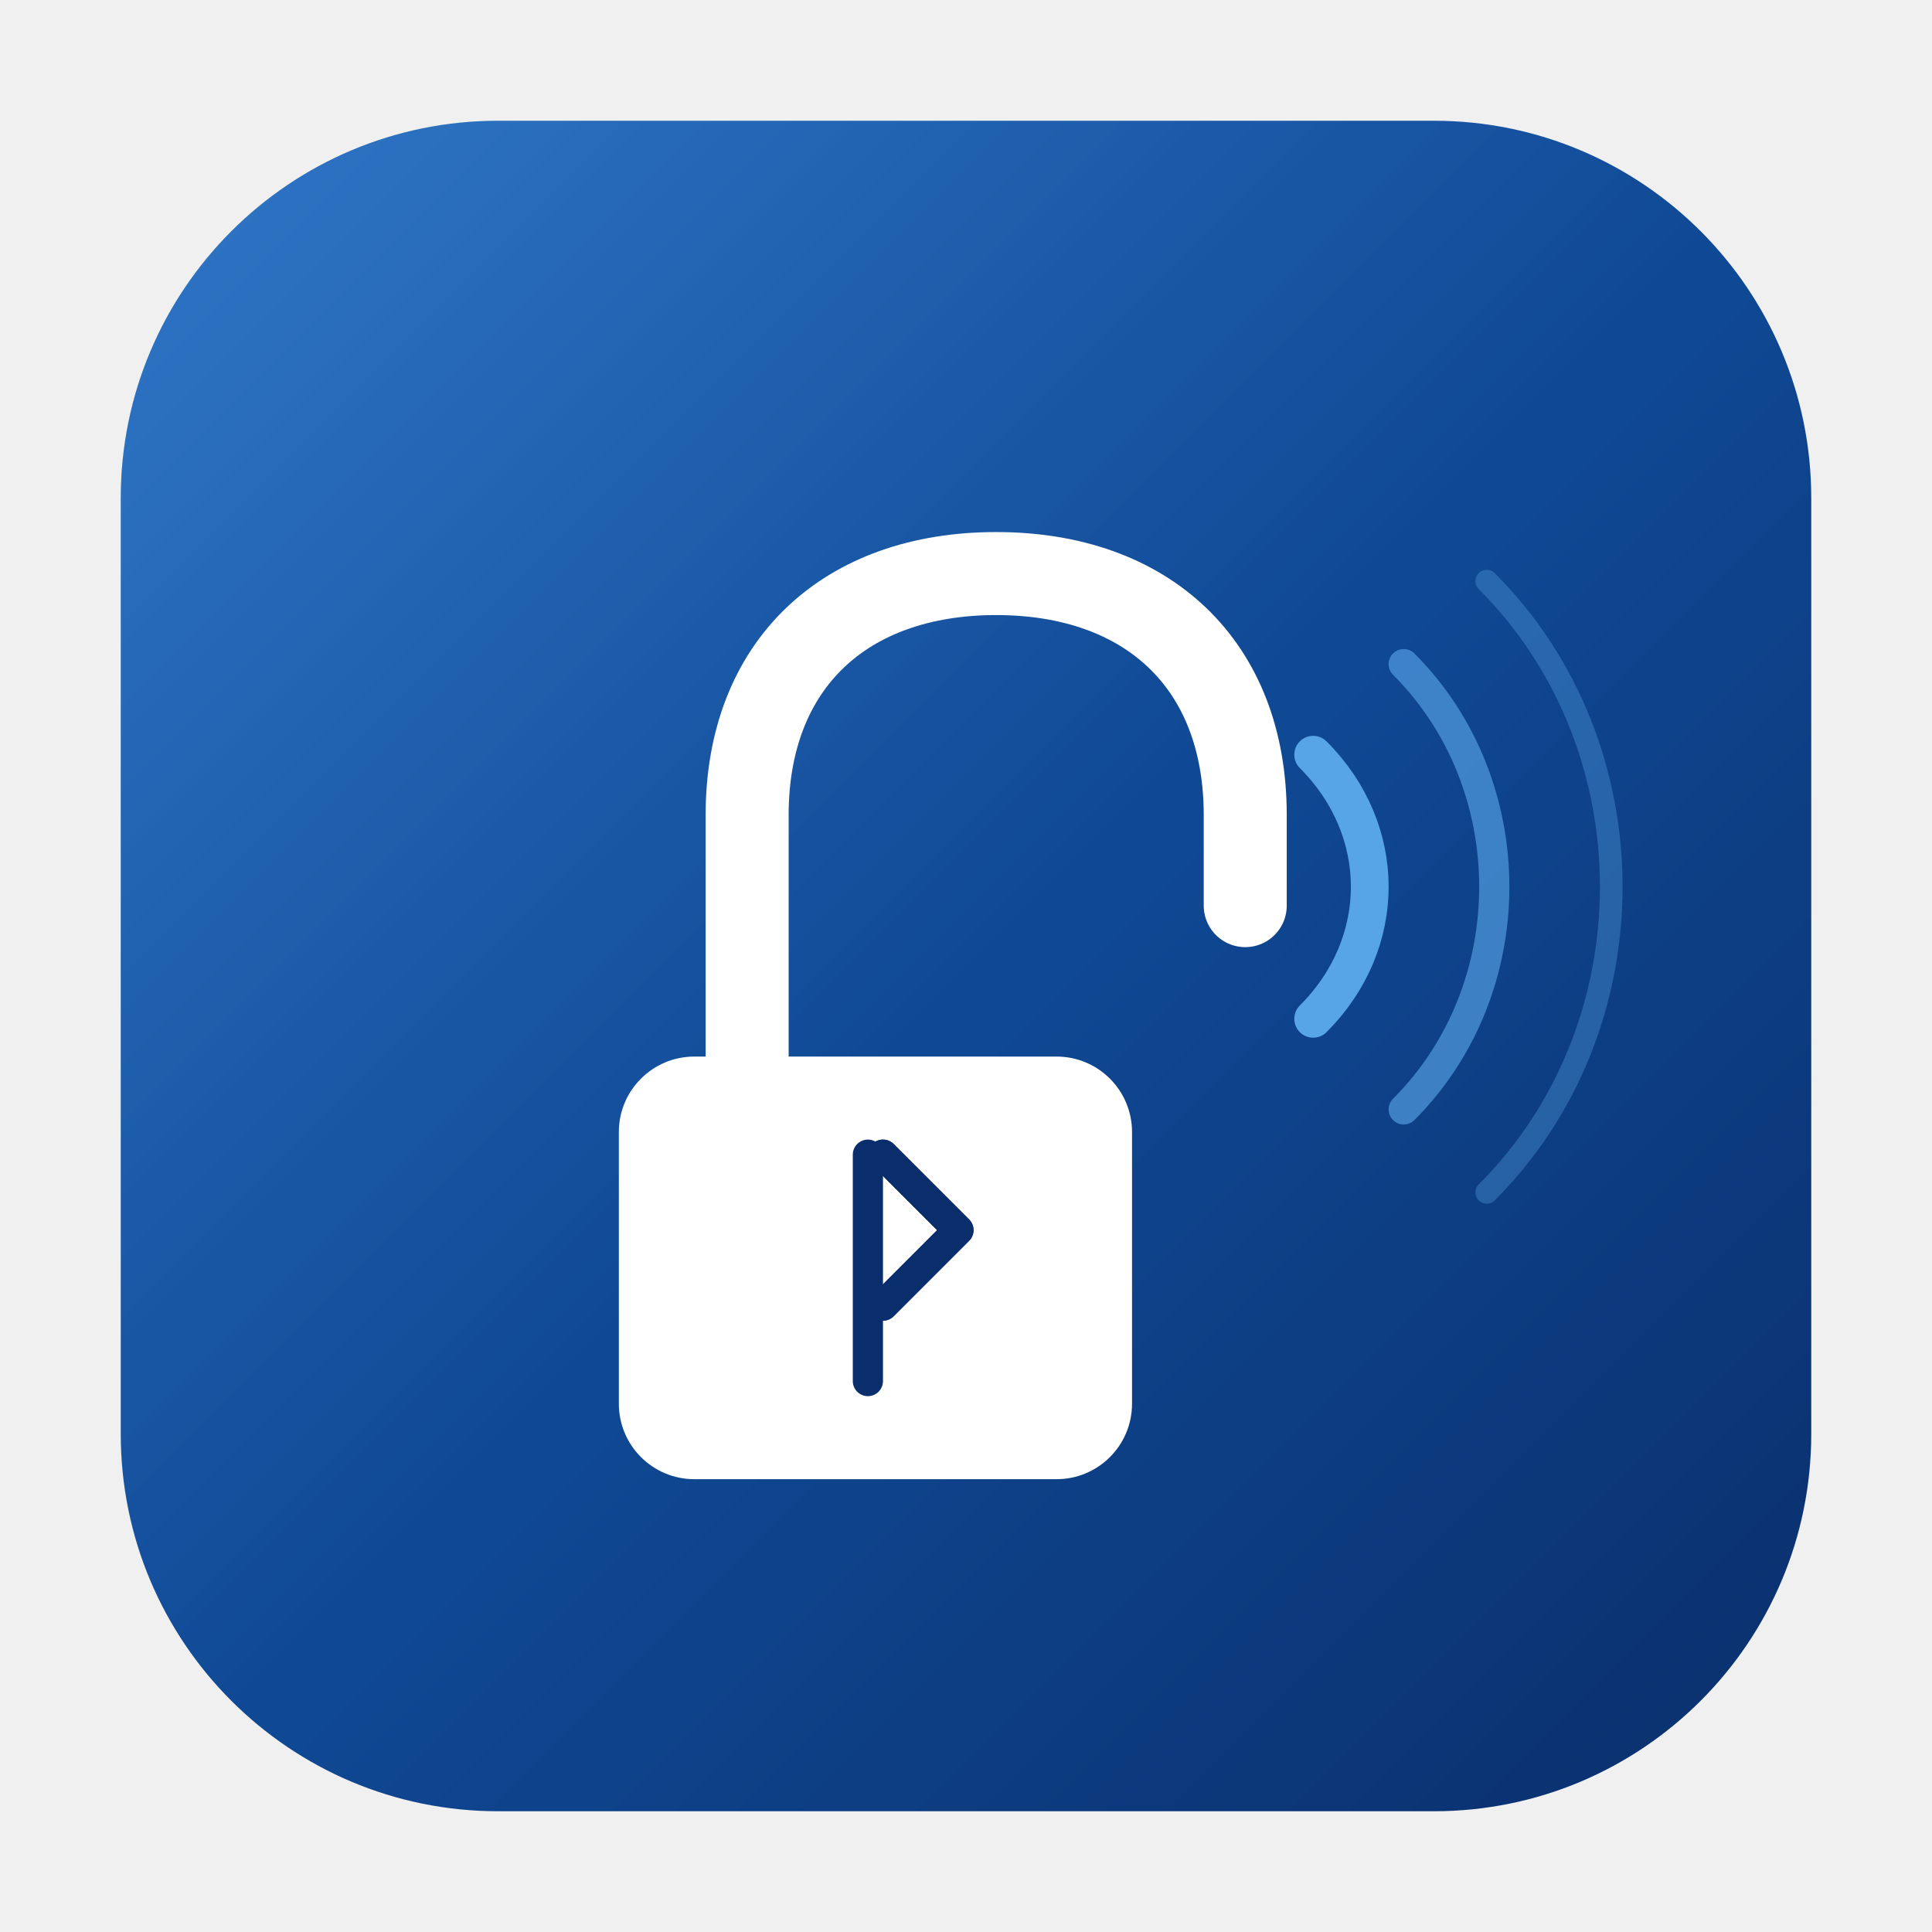
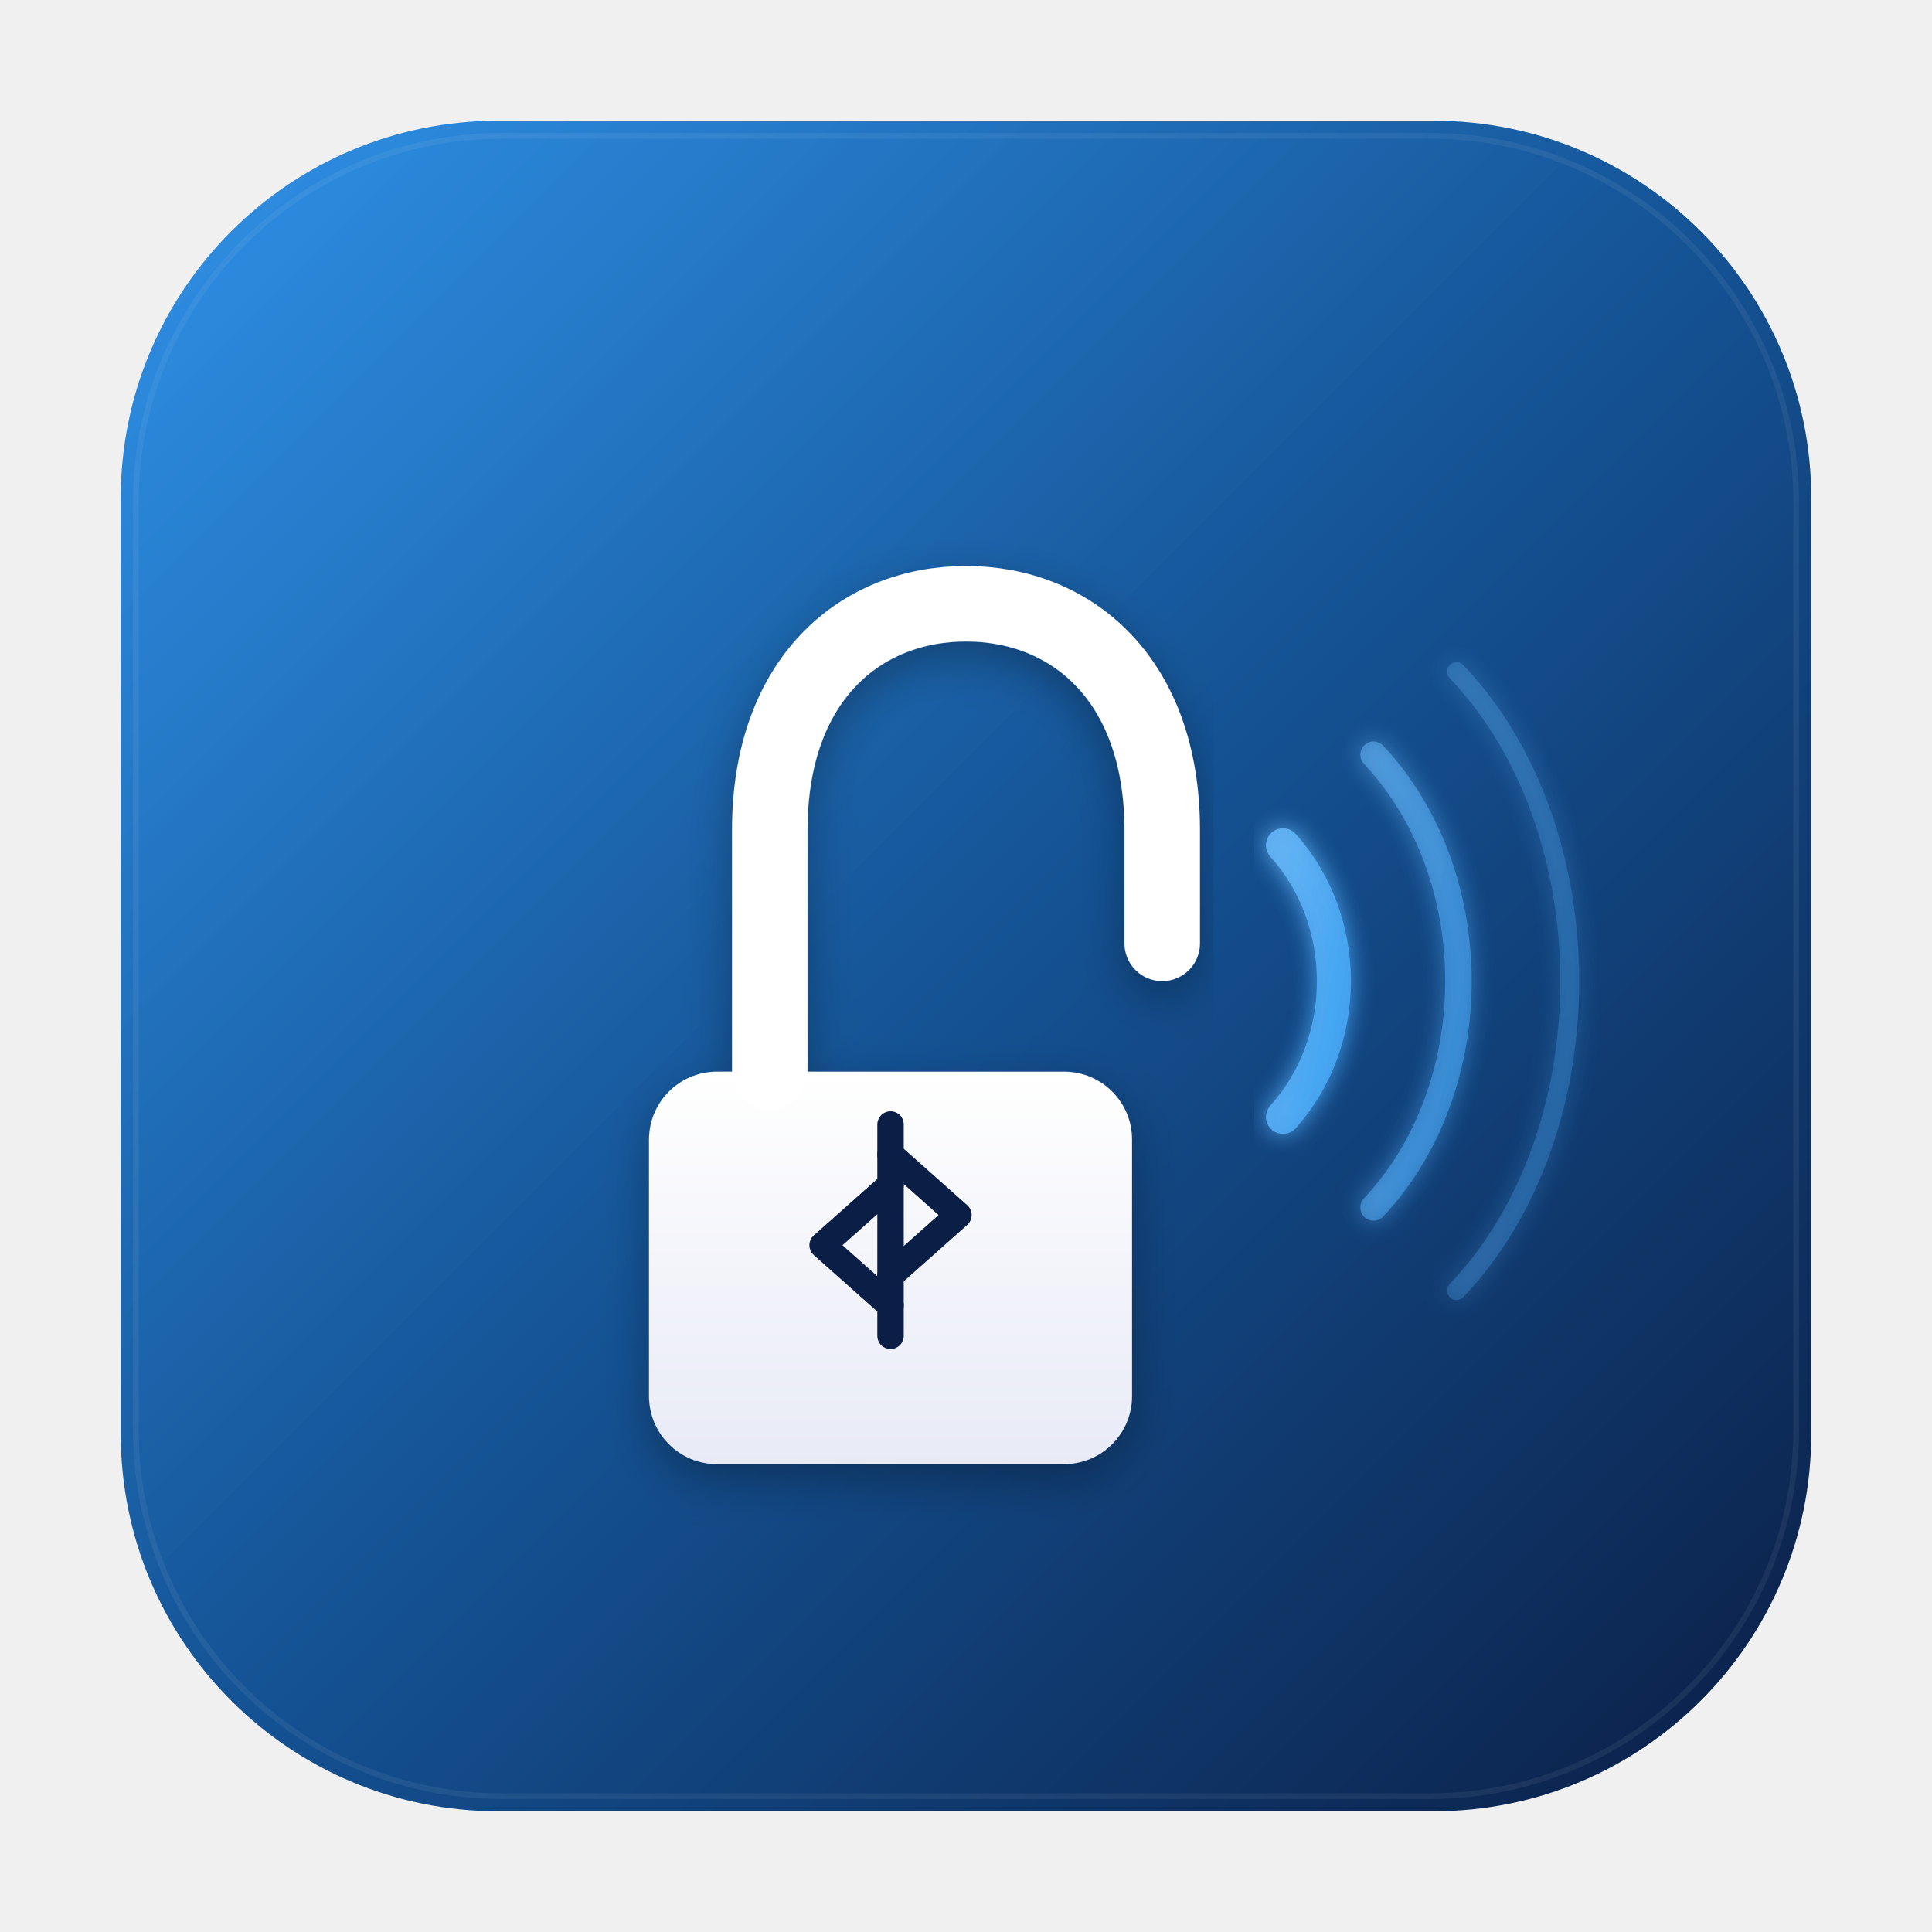
<svg xmlns="http://www.w3.org/2000/svg" viewBox="0 0 512 512" fill="none">
  <defs>
    <linearGradient id="bg" x1="0%" y1="0%" x2="100%" y2="100%">
-       <stop offset="0%" stop-color="#1565c0" />
-       <stop offset="100%" stop-color="#0a2e6b" />
+       <stop offset="0%" stop-color="#1e88e5" />
+       <stop offset="100%" stop-color="#0b1e45" />
    </linearGradient>
-     <linearGradient id="shine" x1="0%" y1="0%" x2="100%" y2="100%">
-       <stop offset="0%" stop-color="#ffffff" stop-opacity="0.12" />
-       <stop offset="50%" stop-color="#ffffff" stop-opacity="0" />
+     <linearGradient id="shine" x1="0%" y1="0%" x2="50%" y2="50%">
+       <stop offset="0%" stop-color="#ffffff" stop-opacity="0.08" />
+       <stop offset="100%" stop-color="#ffffff" stop-opacity="0" />
+     </linearGradient>
+     <filter id="glow">
+       <feGaussianBlur stdDeviation="3" result="blur" />
+       <feMerge>
+         <feMergeNode in="blur" />
+         <feMergeNode in="SourceGraphic" />
+       </feMerge>
+     </filter>
+     <filter id="shadow">
+       <feDropShadow dx="0" dy="4" stdDeviation="6" flood-color="#000000" flood-opacity="0.3" />
+     </filter>
+     <linearGradient id="lockBody" x1="0%" y1="0%" x2="0%" y2="100%">
+       <stop offset="0%" stop-color="#ffffff" />
+       <stop offset="100%" stop-color="#e8eaf6" />
+     </linearGradient>
+     <linearGradient id="arc1" x1="0%" y1="0%" x2="100%" y2="100%">
+       <stop offset="0%" stop-color="#64b5f6" />
+       <stop offset="100%" stop-color="#42a5f5" />
    </linearGradient>
  </defs>
  <rect x="32" y="32" width="448" height="448" rx="100" fill="url(#bg)" />
  <rect x="32" y="32" width="448" height="448" rx="100" fill="url(#shine)" />
-   <rect x="164" y="280" width="136" height="112" rx="20" fill="#ffffff" />
-   <rect x="226" y="302" width="8" height="68" rx="4" fill="#0a2e6b" />
-   <path d="M 234 306 L 254 326 L 234 346" stroke="#0a2e6b" stroke-width="8" stroke-linecap="round" stroke-linejoin="round" fill="none" />
-   <path d="M 234 346 L 214 366 L 234 386" stroke="#0a2e6b" stroke-width="8" stroke-linecap="round" stroke-linejoin="round" fill="none" transform="rotate(180 234 346)" />
-   <path d="M 198 280 L 198 216 C 198 176 224 152 264 152 C 304 152 330 176 330 216 L 330 240" stroke="#ffffff" stroke-width="22" stroke-linecap="round" fill="none" />
-   <path d="M 348 200 C 368 220 368 250 348 270" stroke="#64b5f6" stroke-width="10" stroke-linecap="round" fill="none" opacity="0.85" />
-   <path d="M 372 176 C 404 208 404 262 372 294" stroke="#64b5f6" stroke-width="8" stroke-linecap="round" fill="none" opacity="0.55" />
-   <path d="M 394 154 C 438 198 438 272 394 316" stroke="#64b5f6" stroke-width="6" stroke-linecap="round" fill="none" opacity="0.3" />
+   <rect x="36" y="36" width="440" height="440" rx="97" fill="none" stroke="#ffffff" stroke-opacity="0.06" stroke-width="1.5" />
+   <g filter="url(#shadow)">
+     <rect x="172" y="284" width="128" height="104" rx="18" fill="url(#lockBody)" />
+     <path d="M 204 284 L 204 220 C 204 180 228 160 256 160 C 284 160 308 180 308 220 L 308 250" stroke="#ffffff" stroke-width="20" stroke-linecap="round" fill="none" />
+   </g>
+   <g transform="translate(236, 298)">
+     <line x1="0" y1="0" x2="0" y2="56" stroke="#0b1e45" stroke-width="7" stroke-linecap="round" />
+     <polyline points="0,8 18,24 0,40" stroke="#0b1e45" stroke-width="7" stroke-linecap="round" stroke-linejoin="round" fill="none" />
+     <polyline points="0,16 -18,32 0,48" stroke="#0b1e45" stroke-width="7" stroke-linecap="round" stroke-linejoin="round" fill="none" />
+   </g>
+   <g filter="url(#glow)">
+     <path d="M 340 224 C 358 244 358 276 340 296" stroke="url(#arc1)" stroke-width="9" stroke-linecap="round" fill="none" opacity="0.9" />
+     <path d="M 364 200 C 394 232 394 288 364 320" stroke="url(#arc1)" stroke-width="7" stroke-linecap="round" fill="none" opacity="0.55" />
+     <path d="M 386 178 C 426 220 426 300 386 342" stroke="url(#arc1)" stroke-width="5" stroke-linecap="round" fill="none" opacity="0.28" />
+   </g>
</svg>
